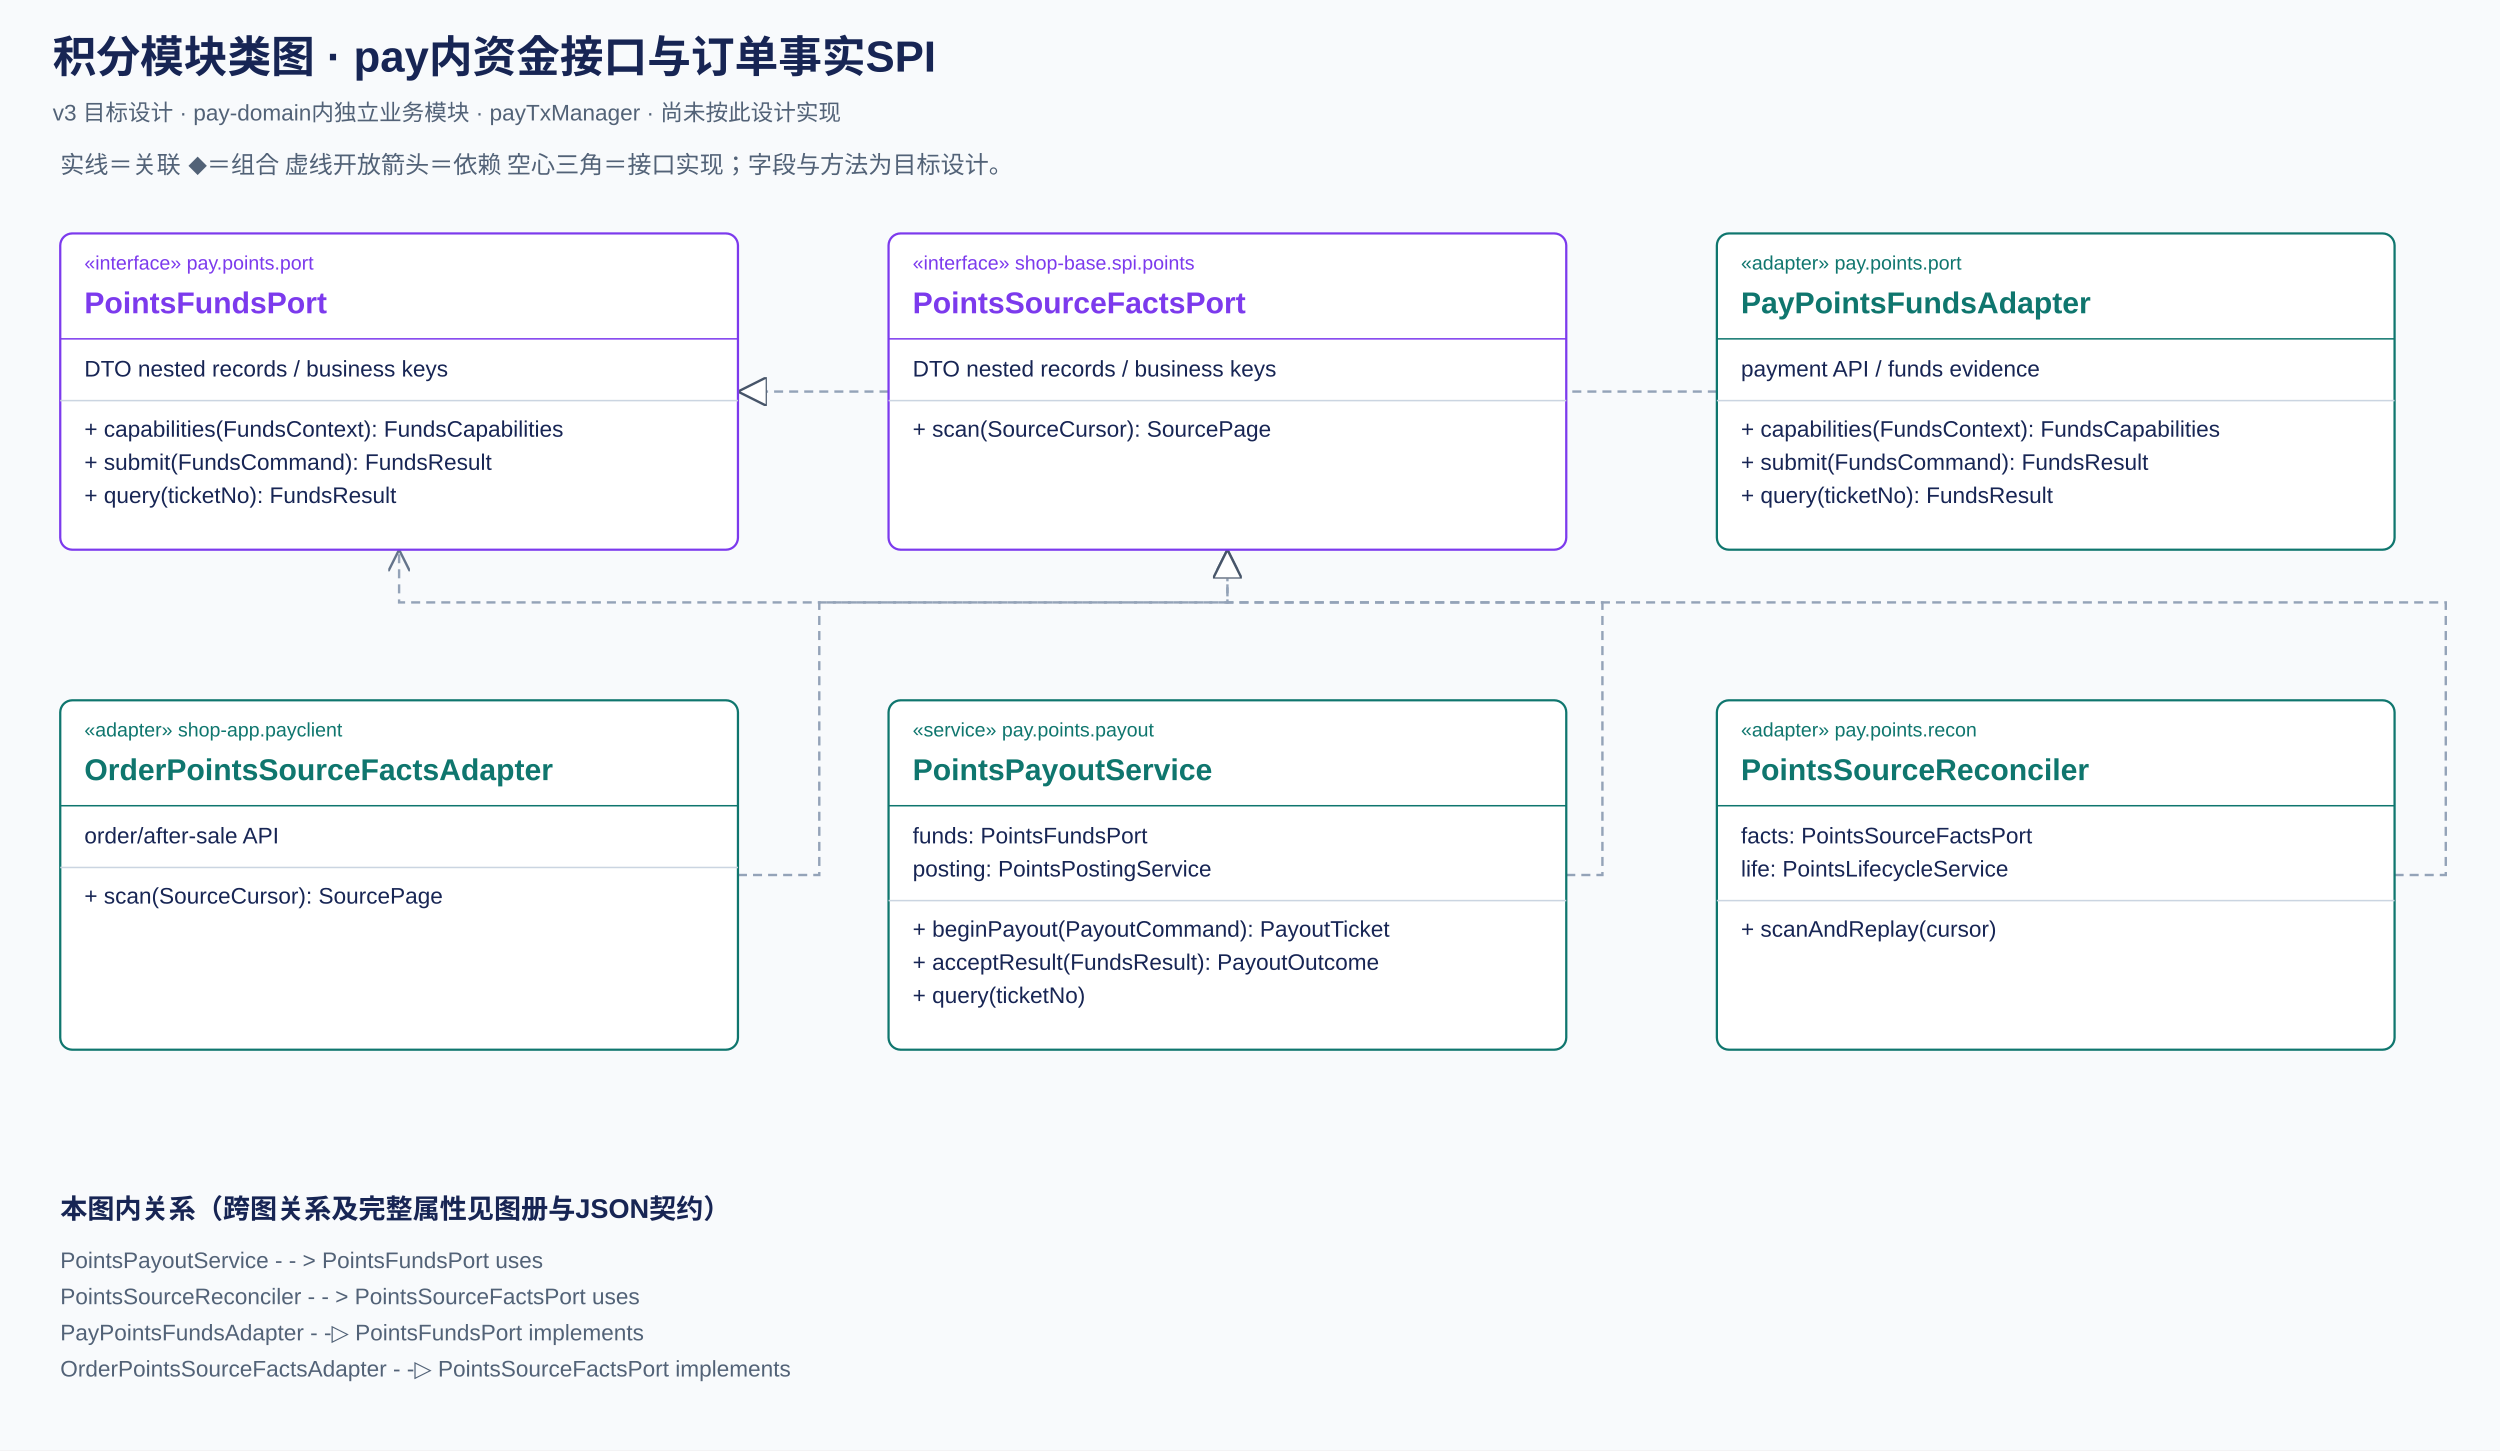
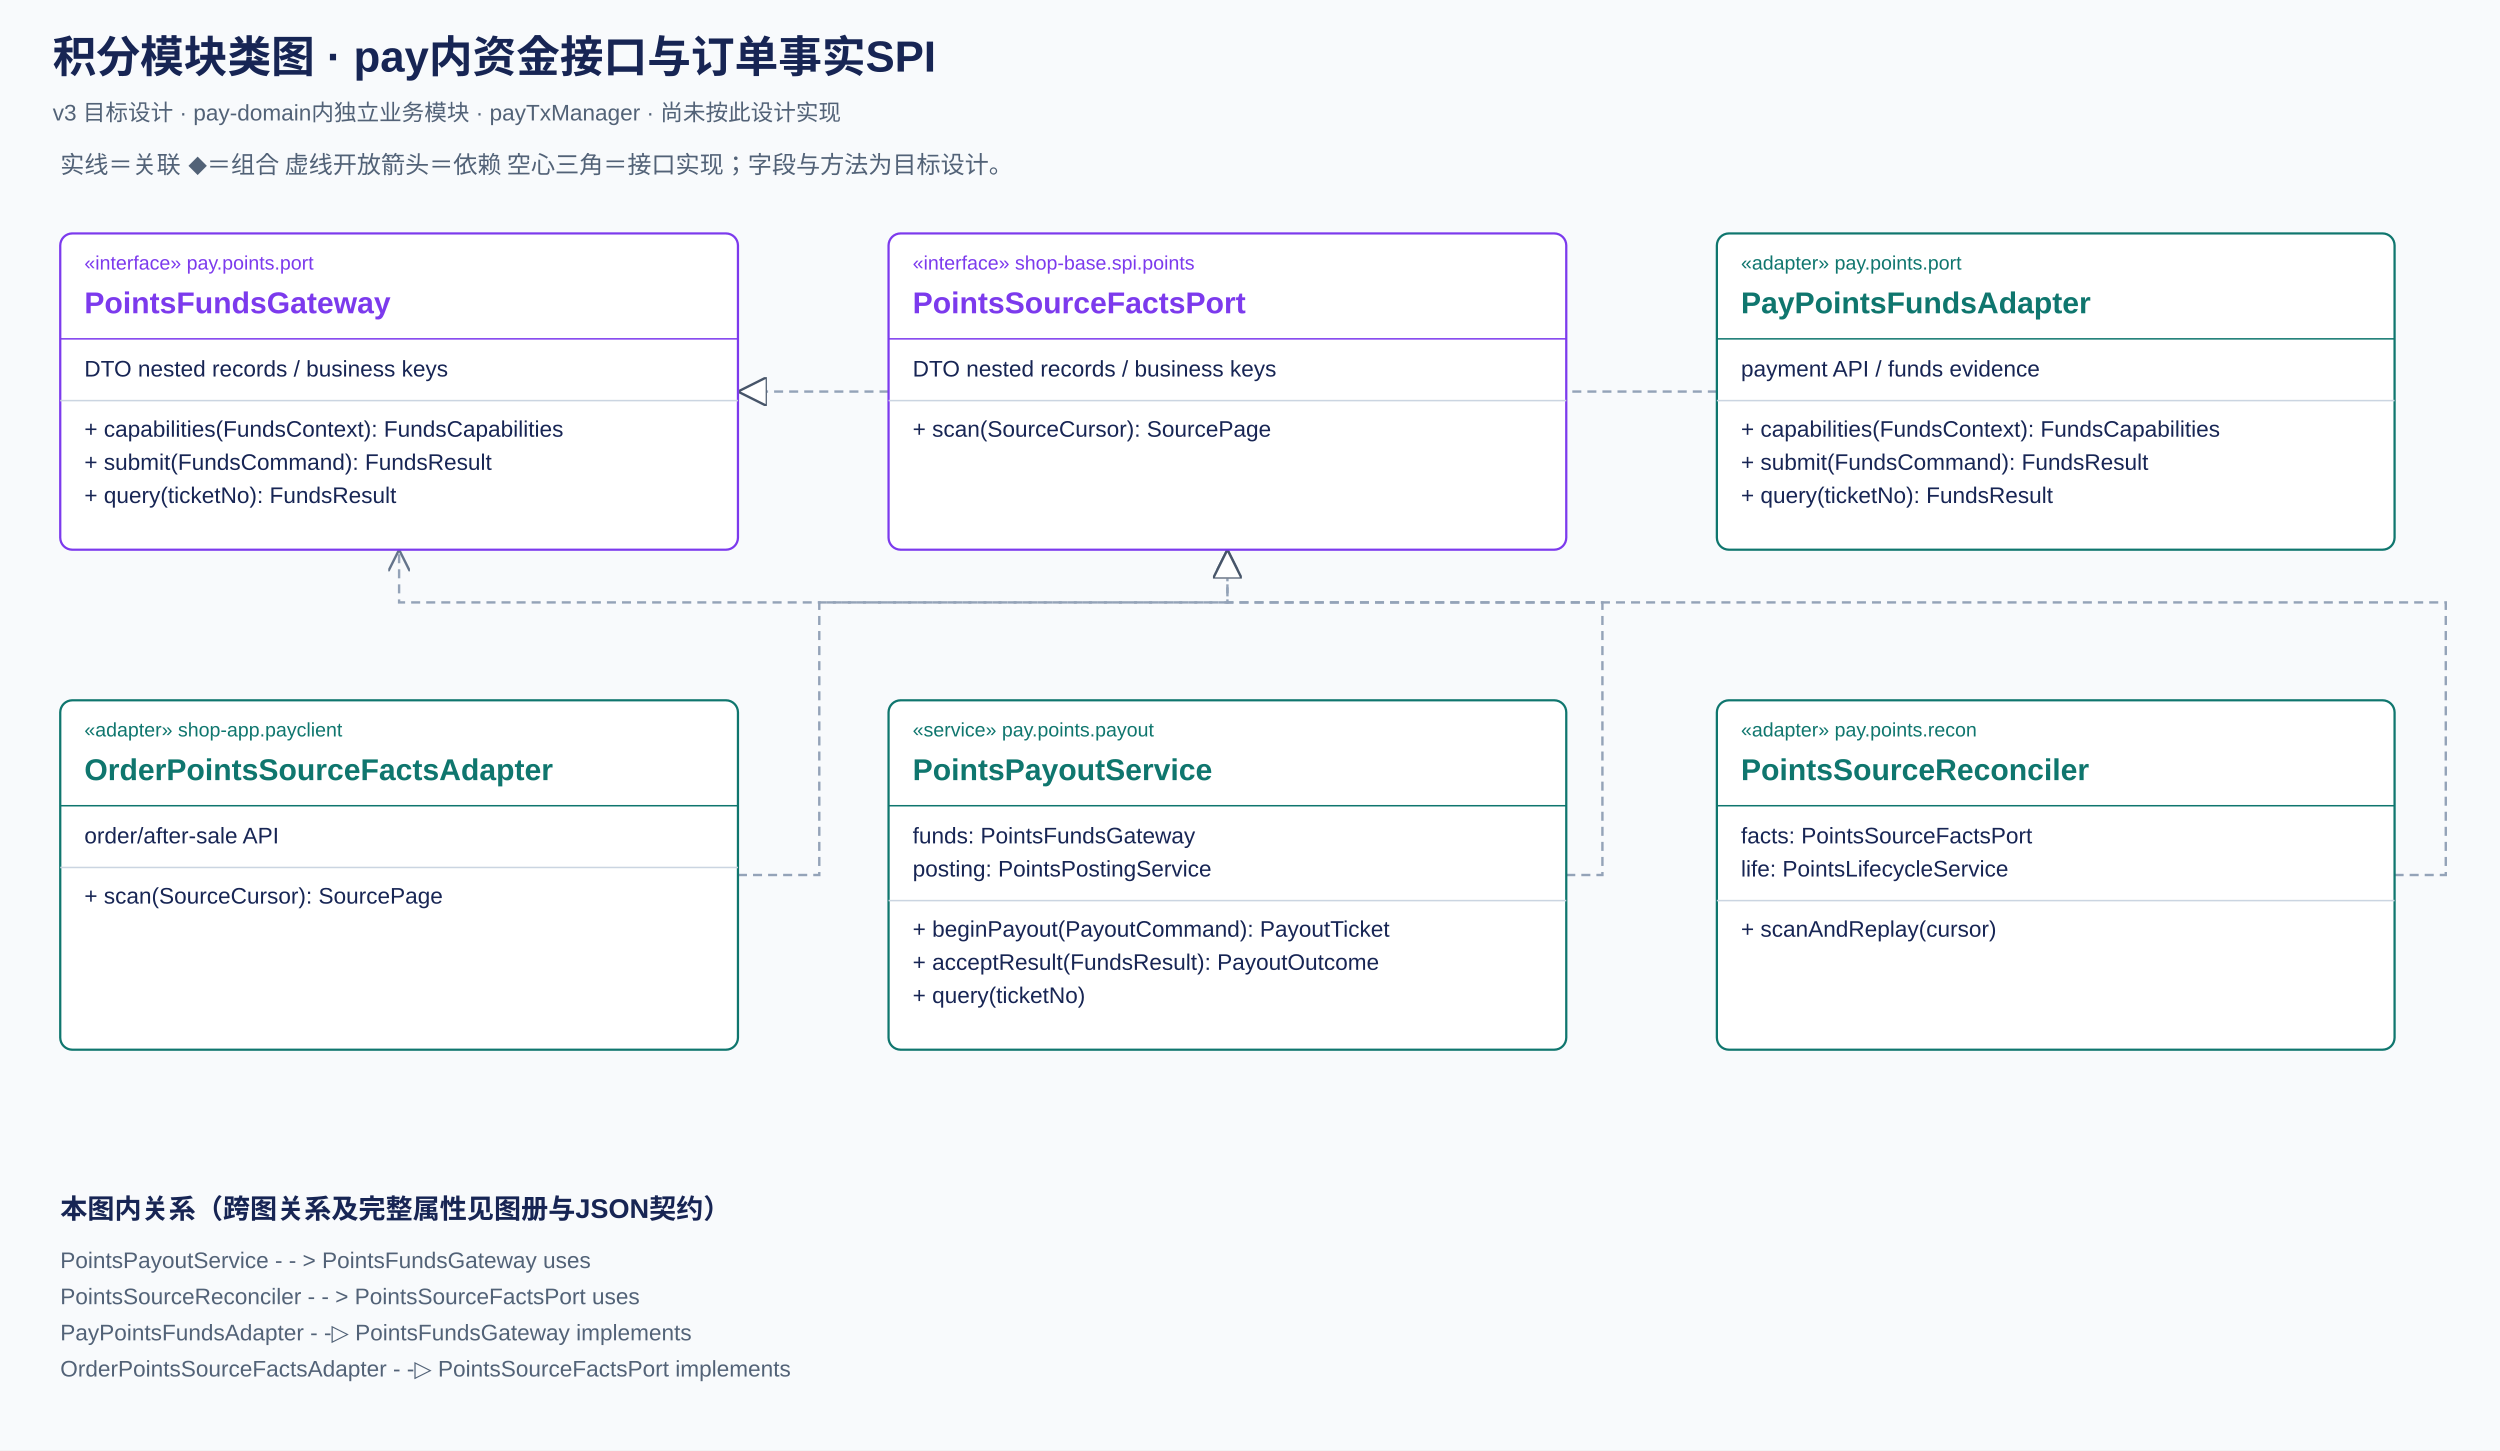
<svg xmlns="http://www.w3.org/2000/svg" width="1660" height="963" viewBox="0 0 1660 963">
  <defs>
    <marker id="point" markerWidth="9" markerHeight="8" refX="8" refY="4" orient="auto">
      <path d="M0 0L8 4L0 8" fill="#2563eb" />
    </marker>
    <marker id="money" markerWidth="9" markerHeight="8" refX="8" refY="4" orient="auto">
      <path d="M0 0L8 4L0 8" fill="#c2410c" />
    </marker>
    <marker id="dep" markerWidth="10" markerHeight="9" refX="9" refY="4.5" orient="auto">
      <path d="M0 0L9 4.5L0 9" fill="none" stroke="#64748b" />
    </marker>
    <marker id="real" markerWidth="13" markerHeight="12" refX="12" refY="6" orient="auto">
      <path d="M0 0L12 6L0 12Z" fill="white" stroke="#475569" />
    </marker>
    <marker id="diamond" markerWidth="15" markerHeight="10" refX="14" refY="5" orient="auto-start-reverse">
      <path d="M0 5L7 0L14 5L7 10Z" fill="#475569" />
    </marker>
  </defs>
  <rect width="1660" height="963" fill="#f8fafc" />
  <text x="35" y="48" font-family="PingFang SC,Microsoft YaHei,Arial,sans-serif" font-size="29" fill="#172554" font-weight="650" text-anchor="start">积分模块类图 · pay内资金接口与订单事实SPI</text>
  <text x="35" y="80" font-family="PingFang SC,Microsoft YaHei,Arial,sans-serif" font-size="15" fill="#526277" font-weight="400" text-anchor="start">v3 目标设计 · pay-domain内独立业务模块 · payTxManager · 尚未按此设计实现</text>
  <text x="40" y="115" font-family="PingFang SC,Microsoft YaHei,Arial,sans-serif" font-size="16" fill="#526277" font-weight="400" text-anchor="start">实线＝关联  ◆＝组合  虚线开放箭头＝依赖  空心三角＝接口实现；字段与方法为目标设计。</text>
  <path d="M1040,581.0 L1064,581.0 L1064,400 L265.0,400 L265.0,365" fill="none" stroke="#94a3b8" stroke-width="1.6" stroke-dasharray="6 4" marker-end="url(#dep)" />
  <path d="M1590,581.0 L1624,581.0 L1624,400 L815.0,400 L815.0,365" fill="none" stroke="#94a3b8" stroke-width="1.6" stroke-dasharray="6 4" marker-end="url(#dep)" />
  <path d="M1140,260.0 L490,260.0" fill="none" stroke="#94a3b8" stroke-width="1.6" stroke-dasharray="6 4" marker-end="url(#real)" />
  <path d="M490,581.0 L544,581.0 L544,400 L815.0,400 L815.0,365" fill="none" stroke="#94a3b8" stroke-width="1.6" stroke-dasharray="6 4" marker-end="url(#real)" />
  <rect x="40" y="155" width="450" height="210" rx="8" fill="white" stroke="#7c3aed" stroke-width="1.5" />
  <text x="56" y="179" font-family="PingFang SC,Microsoft YaHei,Arial,sans-serif" font-size="13" fill="#7c3aed" font-weight="400" text-anchor="start">«interface»  pay.points.port</text>
-   <text x="56" y="208" font-family="PingFang SC,Microsoft YaHei,Arial,sans-serif" font-size="20" fill="#7c3aed" font-weight="650" text-anchor="start">PointsFundsPort</text>
+   <text x="56" y="208" font-family="PingFang SC,Microsoft YaHei,Arial,sans-serif" font-size="20" fill="#7c3aed" font-weight="650" text-anchor="start">PointsFundsGateway</text>
  <path d="M40 225H490" stroke="#7c3aed" stroke-width="1" />
  <text x="56" y="250" font-family="PingFang SC,Microsoft YaHei,Arial,sans-serif" font-size="15" fill="#172554" font-weight="400" text-anchor="start">DTO nested records / business keys</text>
  <path d="M40 266H490" stroke="#cbd5e1" />
  <text x="56" y="290" font-family="PingFang SC,Microsoft YaHei,Arial,sans-serif" font-size="15" fill="#172554" font-weight="400" text-anchor="start">+ capabilities(FundsContext): FundsCapabilities</text>
  <text x="56" y="312" font-family="PingFang SC,Microsoft YaHei,Arial,sans-serif" font-size="15" fill="#172554" font-weight="400" text-anchor="start">+ submit(FundsCommand): FundsResult</text>
  <text x="56" y="334" font-family="PingFang SC,Microsoft YaHei,Arial,sans-serif" font-size="15" fill="#172554" font-weight="400" text-anchor="start">+ query(ticketNo): FundsResult</text>
  <rect x="590" y="155" width="450" height="210" rx="8" fill="white" stroke="#7c3aed" stroke-width="1.5" />
  <text x="606" y="179" font-family="PingFang SC,Microsoft YaHei,Arial,sans-serif" font-size="13" fill="#7c3aed" font-weight="400" text-anchor="start">«interface»  shop-base.spi.points</text>
  <text x="606" y="208" font-family="PingFang SC,Microsoft YaHei,Arial,sans-serif" font-size="20" fill="#7c3aed" font-weight="650" text-anchor="start">PointsSourceFactsPort</text>
  <path d="M590 225H1040" stroke="#7c3aed" stroke-width="1" />
  <text x="606" y="250" font-family="PingFang SC,Microsoft YaHei,Arial,sans-serif" font-size="15" fill="#172554" font-weight="400" text-anchor="start">DTO nested records / business keys</text>
  <path d="M590 266H1040" stroke="#cbd5e1" />
  <text x="606" y="290" font-family="PingFang SC,Microsoft YaHei,Arial,sans-serif" font-size="15" fill="#172554" font-weight="400" text-anchor="start">+ scan(SourceCursor): SourcePage</text>
  <rect x="1140" y="155" width="450" height="210" rx="8" fill="white" stroke="#0f766e" stroke-width="1.5" />
  <text x="1156" y="179" font-family="PingFang SC,Microsoft YaHei,Arial,sans-serif" font-size="13" fill="#0f766e" font-weight="400" text-anchor="start">«adapter»  pay.points.port</text>
  <text x="1156" y="208" font-family="PingFang SC,Microsoft YaHei,Arial,sans-serif" font-size="20" fill="#0f766e" font-weight="650" text-anchor="start">PayPointsFundsAdapter</text>
  <path d="M1140 225H1590" stroke="#0f766e" stroke-width="1" />
  <text x="1156" y="250" font-family="PingFang SC,Microsoft YaHei,Arial,sans-serif" font-size="15" fill="#172554" font-weight="400" text-anchor="start">payment API / funds evidence</text>
  <path d="M1140 266H1590" stroke="#cbd5e1" />
  <text x="1156" y="290" font-family="PingFang SC,Microsoft YaHei,Arial,sans-serif" font-size="15" fill="#172554" font-weight="400" text-anchor="start">+ capabilities(FundsContext): FundsCapabilities</text>
  <text x="1156" y="312" font-family="PingFang SC,Microsoft YaHei,Arial,sans-serif" font-size="15" fill="#172554" font-weight="400" text-anchor="start">+ submit(FundsCommand): FundsResult</text>
  <text x="1156" y="334" font-family="PingFang SC,Microsoft YaHei,Arial,sans-serif" font-size="15" fill="#172554" font-weight="400" text-anchor="start">+ query(ticketNo): FundsResult</text>
  <rect x="40" y="465" width="450" height="232" rx="8" fill="white" stroke="#0f766e" stroke-width="1.5" />
  <text x="56" y="489" font-family="PingFang SC,Microsoft YaHei,Arial,sans-serif" font-size="13" fill="#0f766e" font-weight="400" text-anchor="start">«adapter»  shop-app.payclient</text>
  <text x="56" y="518" font-family="PingFang SC,Microsoft YaHei,Arial,sans-serif" font-size="20" fill="#0f766e" font-weight="650" text-anchor="start">OrderPointsSourceFactsAdapter</text>
  <path d="M40 535H490" stroke="#0f766e" stroke-width="1" />
  <text x="56" y="560" font-family="PingFang SC,Microsoft YaHei,Arial,sans-serif" font-size="15" fill="#172554" font-weight="400" text-anchor="start">order/after-sale API</text>
  <path d="M40 576H490" stroke="#cbd5e1" />
  <text x="56" y="600" font-family="PingFang SC,Microsoft YaHei,Arial,sans-serif" font-size="15" fill="#172554" font-weight="400" text-anchor="start">+ scan(SourceCursor): SourcePage</text>
  <rect x="590" y="465" width="450" height="232" rx="8" fill="white" stroke="#0f766e" stroke-width="1.5" />
  <text x="606" y="489" font-family="PingFang SC,Microsoft YaHei,Arial,sans-serif" font-size="13" fill="#0f766e" font-weight="400" text-anchor="start">«service»  pay.points.payout</text>
  <text x="606" y="518" font-family="PingFang SC,Microsoft YaHei,Arial,sans-serif" font-size="20" fill="#0f766e" font-weight="650" text-anchor="start">PointsPayoutService</text>
  <path d="M590 535H1040" stroke="#0f766e" stroke-width="1" />
-   <text x="606" y="560" font-family="PingFang SC,Microsoft YaHei,Arial,sans-serif" font-size="15" fill="#172554" font-weight="400" text-anchor="start">funds: PointsFundsPort</text>
+   <text x="606" y="560" font-family="PingFang SC,Microsoft YaHei,Arial,sans-serif" font-size="15" fill="#172554" font-weight="400" text-anchor="start">funds: PointsFundsGateway</text>
  <text x="606" y="582" font-family="PingFang SC,Microsoft YaHei,Arial,sans-serif" font-size="15" fill="#172554" font-weight="400" text-anchor="start">posting: PointsPostingService</text>
  <path d="M590 598H1040" stroke="#cbd5e1" />
  <text x="606" y="622" font-family="PingFang SC,Microsoft YaHei,Arial,sans-serif" font-size="15" fill="#172554" font-weight="400" text-anchor="start">+ beginPayout(PayoutCommand): PayoutTicket</text>
  <text x="606" y="644" font-family="PingFang SC,Microsoft YaHei,Arial,sans-serif" font-size="15" fill="#172554" font-weight="400" text-anchor="start">+ acceptResult(FundsResult): PayoutOutcome</text>
  <text x="606" y="666" font-family="PingFang SC,Microsoft YaHei,Arial,sans-serif" font-size="15" fill="#172554" font-weight="400" text-anchor="start">+ query(ticketNo)</text>
  <rect x="1140" y="465" width="450" height="232" rx="8" fill="white" stroke="#0f766e" stroke-width="1.5" />
  <text x="1156" y="489" font-family="PingFang SC,Microsoft YaHei,Arial,sans-serif" font-size="13" fill="#0f766e" font-weight="400" text-anchor="start">«adapter»  pay.points.recon</text>
  <text x="1156" y="518" font-family="PingFang SC,Microsoft YaHei,Arial,sans-serif" font-size="20" fill="#0f766e" font-weight="650" text-anchor="start">PointsSourceReconciler</text>
  <path d="M1140 535H1590" stroke="#0f766e" stroke-width="1" />
  <text x="1156" y="560" font-family="PingFang SC,Microsoft YaHei,Arial,sans-serif" font-size="15" fill="#172554" font-weight="400" text-anchor="start">facts: PointsSourceFactsPort</text>
  <text x="1156" y="582" font-family="PingFang SC,Microsoft YaHei,Arial,sans-serif" font-size="15" fill="#172554" font-weight="400" text-anchor="start">life: PointsLifecycleService</text>
  <path d="M1140 598H1590" stroke="#cbd5e1" />
  <text x="1156" y="622" font-family="PingFang SC,Microsoft YaHei,Arial,sans-serif" font-size="15" fill="#172554" font-weight="400" text-anchor="start">+ scanAndReplay(cursor)</text>
  <text x="40" y="809" font-family="PingFang SC,Microsoft YaHei,Arial,sans-serif" font-size="18" fill="#172554" font-weight="650" text-anchor="start">本图内关系（跨图关系及完整属性见图册与JSON契约）</text>
-   <text x="40" y="842" font-family="PingFang SC,Microsoft YaHei,Arial,sans-serif" font-size="15" fill="#526277" font-weight="400" text-anchor="start">PointsPayoutService - - &gt; PointsFundsPort   uses </text>
+   <text x="40" y="842" font-family="PingFang SC,Microsoft YaHei,Arial,sans-serif" font-size="15" fill="#526277" font-weight="400" text-anchor="start">PointsPayoutService - - &gt; PointsFundsGateway   uses </text>
  <text x="40" y="866" font-family="PingFang SC,Microsoft YaHei,Arial,sans-serif" font-size="15" fill="#526277" font-weight="400" text-anchor="start">PointsSourceReconciler - - &gt; PointsSourceFactsPort   uses </text>
-   <text x="40" y="890" font-family="PingFang SC,Microsoft YaHei,Arial,sans-serif" font-size="15" fill="#526277" font-weight="400" text-anchor="start">PayPointsFundsAdapter - -▷ PointsFundsPort   implements </text>
+   <text x="40" y="890" font-family="PingFang SC,Microsoft YaHei,Arial,sans-serif" font-size="15" fill="#526277" font-weight="400" text-anchor="start">PayPointsFundsAdapter - -▷ PointsFundsGateway   implements </text>
  <text x="40" y="914" font-family="PingFang SC,Microsoft YaHei,Arial,sans-serif" font-size="15" fill="#526277" font-weight="400" text-anchor="start">OrderPointsSourceFactsAdapter - -▷ PointsSourceFactsPort   implements </text>
</svg>
